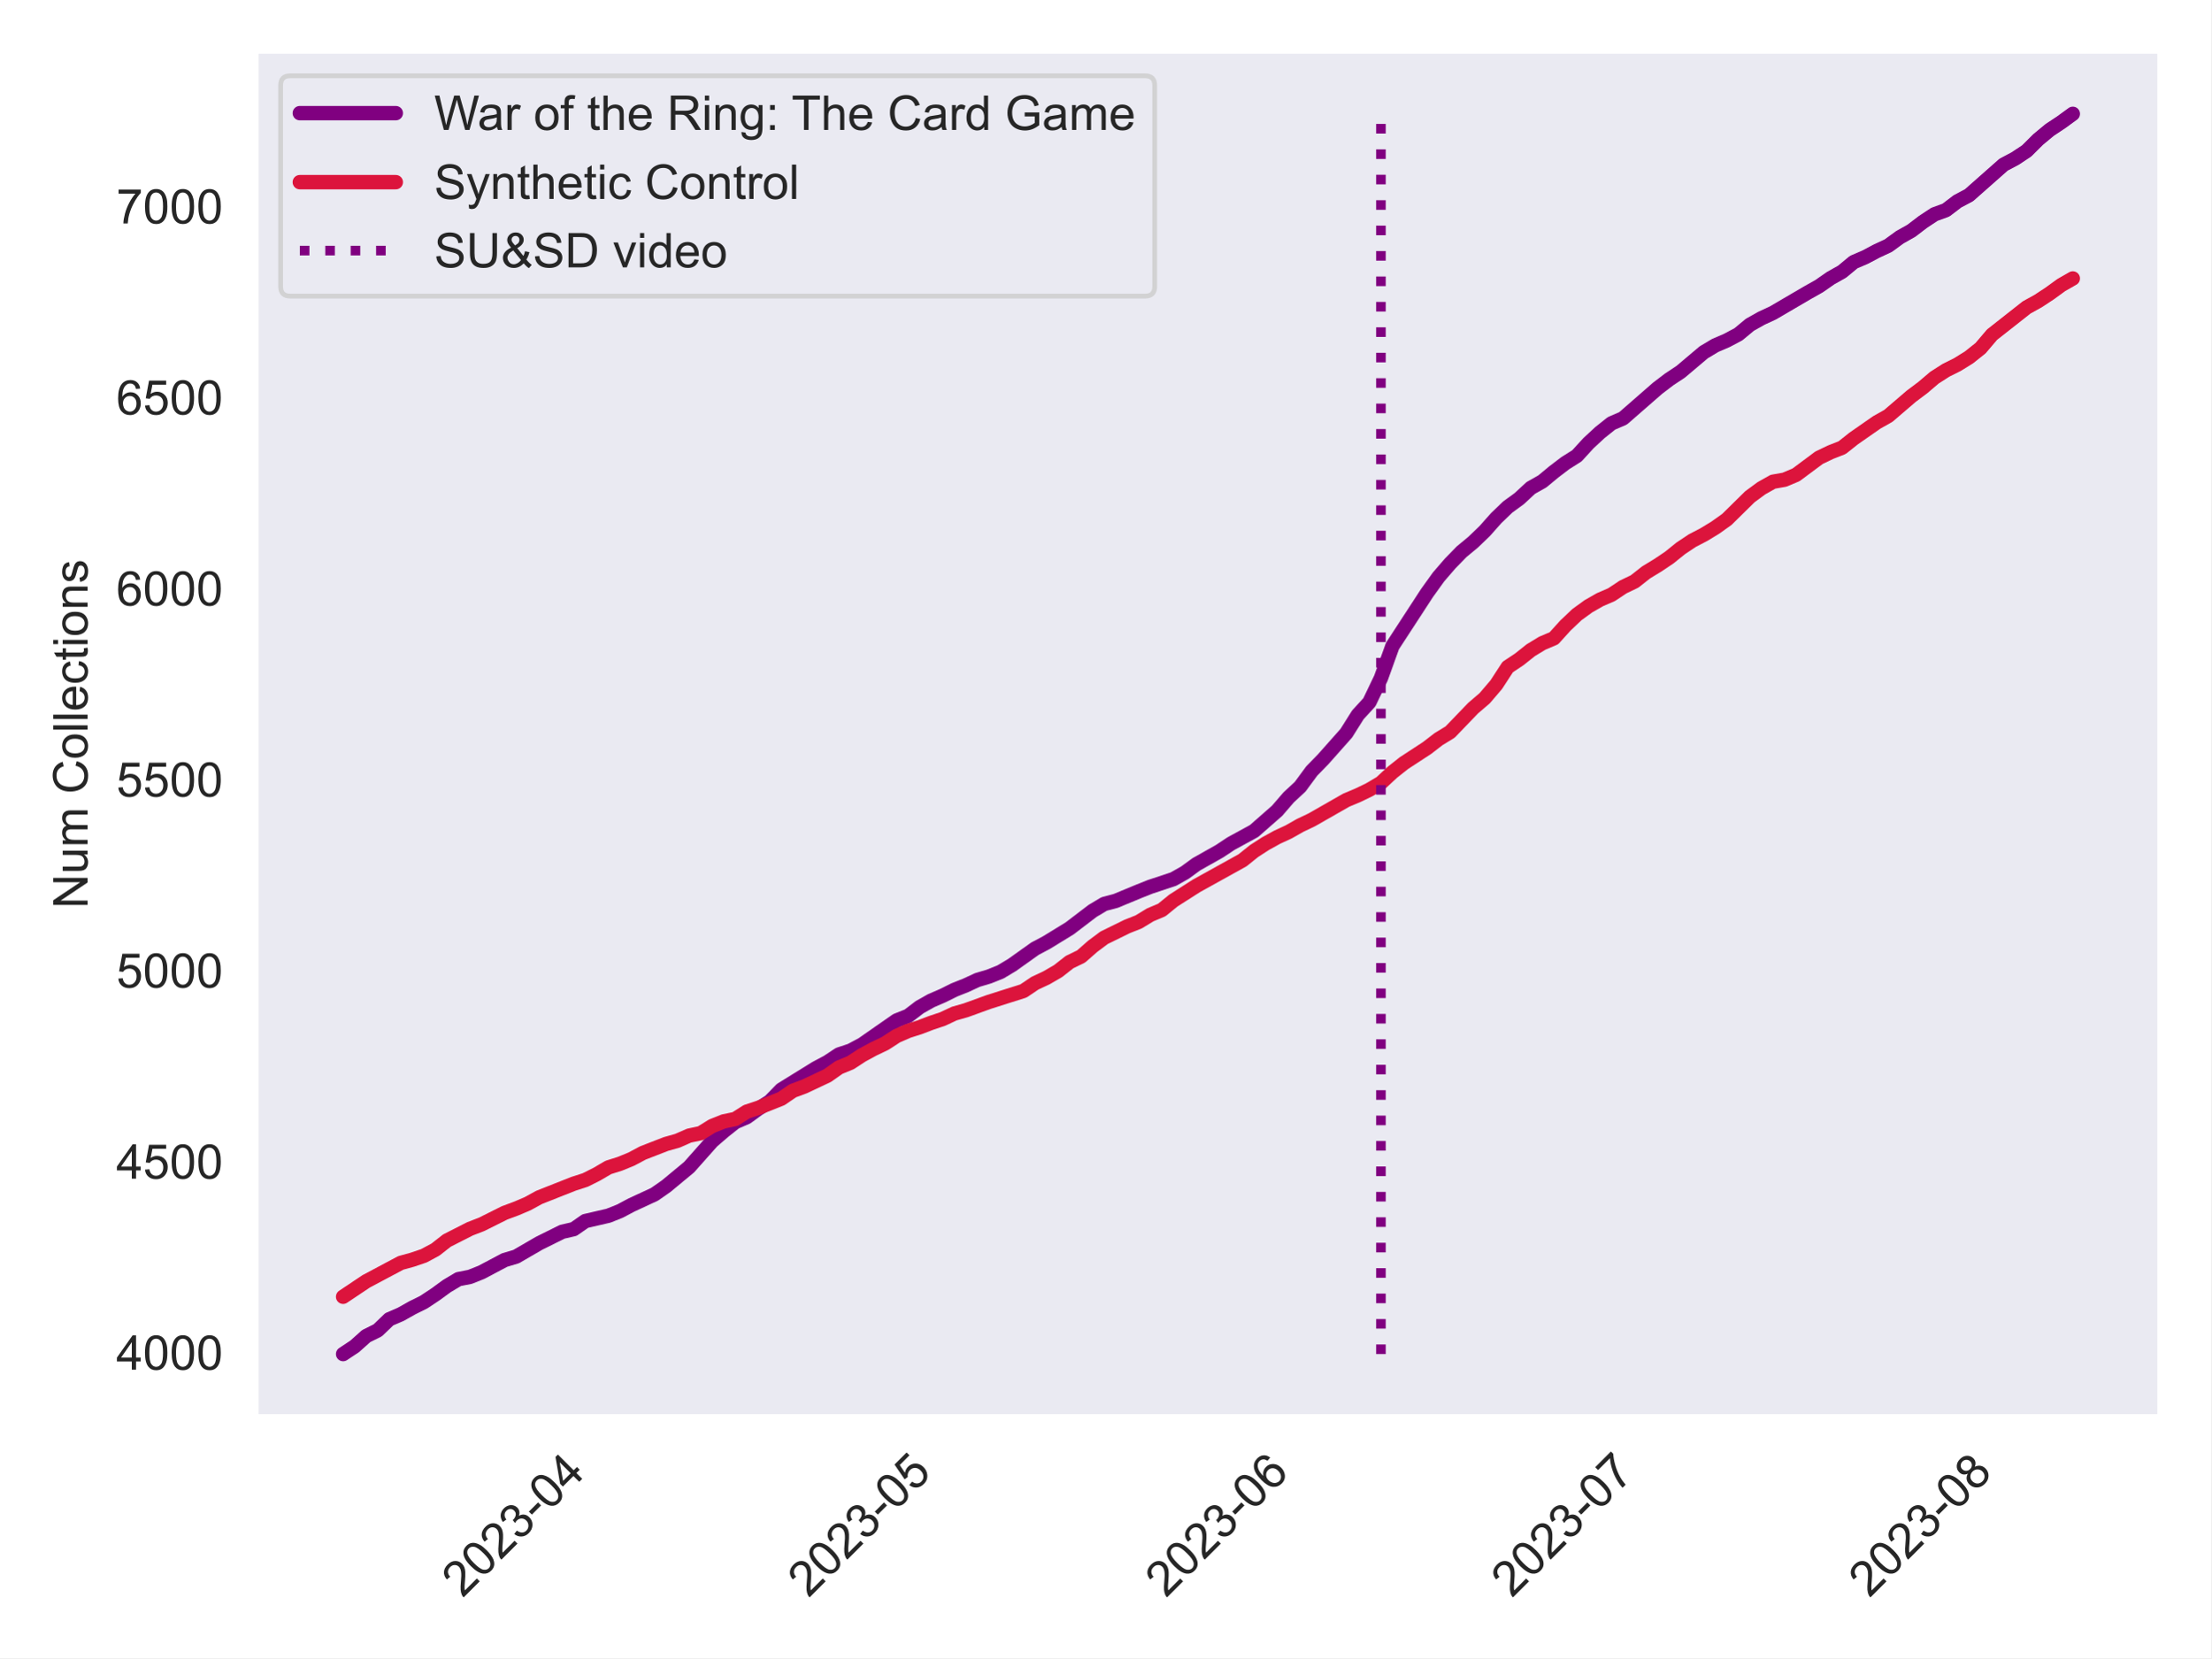
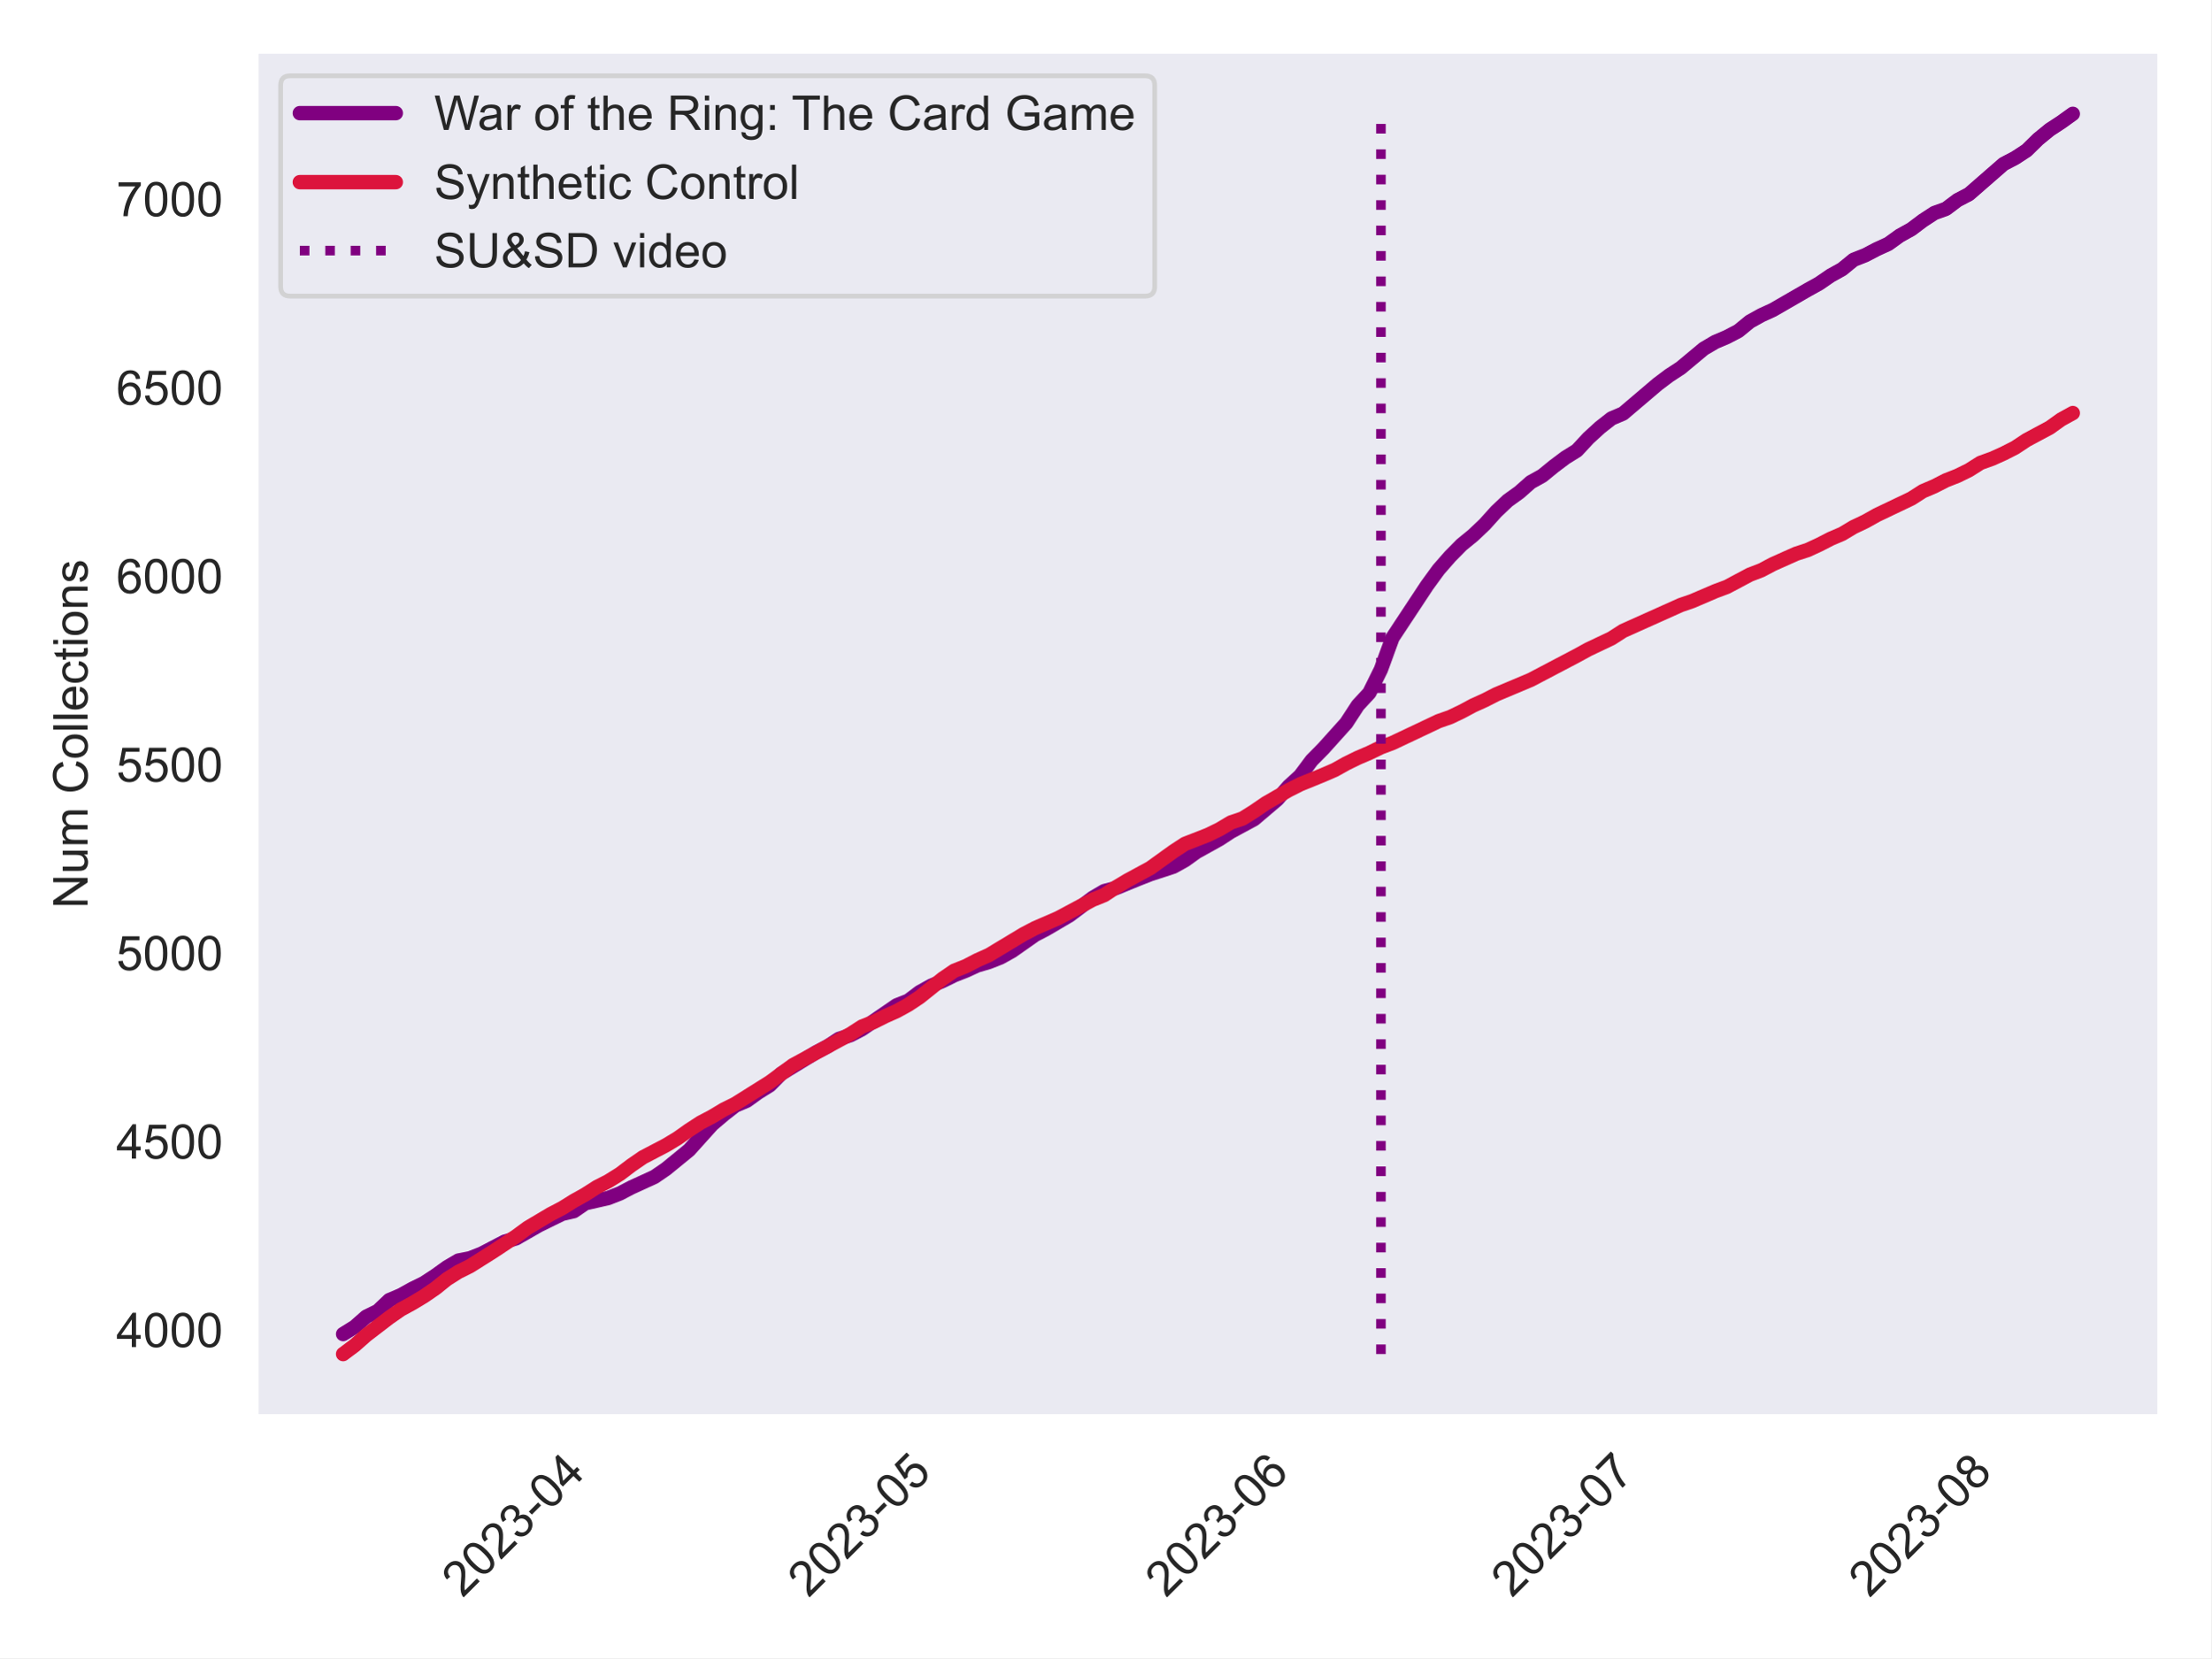
<svg xmlns="http://www.w3.org/2000/svg" xmlns:xlink="http://www.w3.org/1999/xlink" width="460.8pt" height="345.6pt" viewBox="0 0 460.8 345.6" version="1.1">
  <defs>
    <style type="text/css">*{stroke-linejoin: round; stroke-linecap: butt}</style>
  </defs>
  <g id="figure_1">
    <g id="patch_1">
      <path d="M 0 345.6  L 460.8 345.6  L 460.8 0  L 0 0  z " style="fill: #ffffff" />
    </g>
    <g id="axes_1">
      <g id="patch_2">
        <path d="M 53.48 295.153  L 450 295.153  L 450 10.8  L 53.48 10.8  z " style="fill: #eaeaf2" />
      </g>
      <g id="matplotlib.axis_1">
        <g id="xtick_1">
          <g id="text_1">
            <g style="fill: #262626" transform="translate(96.40514 333.1617) rotate(-45) scale(0.1 -0.1)">
              <defs>
                <path id="ArialMT-32" d="M 3222 541  L 3222 0  L 194 0  Q 188 203 259 391  Q 375 700 629 1000  Q 884 1300 1366 1694  Q 2113 2306 2375 2664  Q 2638 3022 2638 3341  Q 2638 3675 2398 3904  Q 2159 4134 1775 4134  Q 1369 4134 1125 3890  Q 881 3647 878 3216  L 300 3275  Q 359 3922 746 4261  Q 1134 4600 1788 4600  Q 2447 4600 2831 4234  Q 3216 3869 3216 3328  Q 3216 3053 3103 2787  Q 2991 2522 2730 2228  Q 2469 1934 1863 1422  Q 1356 997 1212 845  Q 1069 694 975 541  L 3222 541  z " transform="scale(0.015625)" />
                <path id="ArialMT-30" d="M 266 2259  Q 266 3072 433 3567  Q 600 4063 929 4331  Q 1259 4600 1759 4600  Q 2128 4600 2406 4451  Q 2684 4303 2865 4023  Q 3047 3744 3150 3342  Q 3253 2941 3253 2259  Q 3253 1453 3087 958  Q 2922 463 2592 192  Q 2263 -78 1759 -78  Q 1097 -78 719 397  Q 266 969 266 2259  z M 844 2259  Q 844 1131 1108 757  Q 1372 384 1759 384  Q 2147 384 2411 759  Q 2675 1134 2675 2259  Q 2675 3391 2411 3762  Q 2147 4134 1753 4134  Q 1366 4134 1134 3806  Q 844 3388 844 2259  z " transform="scale(0.015625)" />
                <path id="ArialMT-33" d="M 269 1209  L 831 1284  Q 928 806 1161 595  Q 1394 384 1728 384  Q 2125 384 2398 659  Q 2672 934 2672 1341  Q 2672 1728 2419 1979  Q 2166 2231 1775 2231  Q 1616 2231 1378 2169  L 1441 2663  Q 1497 2656 1531 2656  Q 1891 2656 2178 2843  Q 2466 3031 2466 3422  Q 2466 3731 2256 3934  Q 2047 4138 1716 4138  Q 1388 4138 1169 3931  Q 950 3725 888 3313  L 325 3413  Q 428 3978 793 4289  Q 1159 4600 1703 4600  Q 2078 4600 2393 4439  Q 2709 4278 2876 4000  Q 3044 3722 3044 3409  Q 3044 3113 2884 2869  Q 2725 2625 2413 2481  Q 2819 2388 3044 2092  Q 3269 1797 3269 1353  Q 3269 753 2831 336  Q 2394 -81 1725 -81  Q 1122 -81 723 278  Q 325 638 269 1209  z " transform="scale(0.015625)" />
                <path id="ArialMT-2d" d="M 203 1375  L 203 1941  L 1931 1941  L 1931 1375  L 203 1375  z " transform="scale(0.015625)" />
                <path id="ArialMT-34" d="M 2069 0  L 2069 1097  L 81 1097  L 81 1613  L 2172 4581  L 2631 4581  L 2631 1613  L 3250 1613  L 3250 1097  L 2631 1097  L 2631 0  L 2069 0  z M 2069 1613  L 2069 3678  L 634 1613  L 2069 1613  z " transform="scale(0.015625)" />
              </defs>
              <use xlink:href="#ArialMT-32" />
              <use xlink:href="#ArialMT-30" x="55.615" />
              <use xlink:href="#ArialMT-32" x="111.23" />
              <use xlink:href="#ArialMT-33" x="166.846" />
              <use xlink:href="#ArialMT-2d" x="222.461" />
              <use xlink:href="#ArialMT-30" x="255.762" />
              <use xlink:href="#ArialMT-34" x="311.377" />
            </g>
          </g>
        </g>
        <g id="xtick_2">
          <g id="text_2">
            <g style="fill: #262626" transform="translate(168.4997 333.1617) rotate(-45) scale(0.1 -0.1)">
              <defs>
                <path id="ArialMT-35" d="M 266 1200  L 856 1250  Q 922 819 1161 601  Q 1400 384 1738 384  Q 2144 384 2425 690  Q 2706 997 2706 1503  Q 2706 1984 2436 2262  Q 2166 2541 1728 2541  Q 1456 2541 1237 2417  Q 1019 2294 894 2097  L 366 2166  L 809 4519  L 3088 4519  L 3088 3981  L 1259 3981  L 1013 2750  Q 1425 3038 1878 3038  Q 2478 3038 2890 2622  Q 3303 2206 3303 1553  Q 3303 931 2941 478  Q 2500 -78 1738 -78  Q 1113 -78 717 272  Q 322 622 266 1200  z " transform="scale(0.015625)" />
              </defs>
              <use xlink:href="#ArialMT-32" />
              <use xlink:href="#ArialMT-30" x="55.615" />
              <use xlink:href="#ArialMT-32" x="111.23" />
              <use xlink:href="#ArialMT-33" x="166.846" />
              <use xlink:href="#ArialMT-2d" x="222.461" />
              <use xlink:href="#ArialMT-30" x="255.762" />
              <use xlink:href="#ArialMT-35" x="311.377" />
            </g>
          </g>
        </g>
        <g id="xtick_3">
          <g id="text_3">
            <g style="fill: #262626" transform="translate(242.9974 333.1617) rotate(-45) scale(0.1 -0.1)">
              <defs>
                <path id="ArialMT-36" d="M 3184 3459  L 2625 3416  Q 2550 3747 2413 3897  Q 2184 4138 1850 4138  Q 1581 4138 1378 3988  Q 1113 3794 959 3422  Q 806 3050 800 2363  Q 1003 2672 1297 2822  Q 1591 2972 1913 2972  Q 2475 2972 2870 2558  Q 3266 2144 3266 1488  Q 3266 1056 3080 686  Q 2894 316 2569 119  Q 2244 -78 1831 -78  Q 1128 -78 684 439  Q 241 956 241 2144  Q 241 3472 731 4075  Q 1159 4600 1884 4600  Q 2425 4600 2770 4297  Q 3116 3994 3184 3459  z M 888 1484  Q 888 1194 1011 928  Q 1134 663 1356 523  Q 1578 384 1822 384  Q 2178 384 2434 671  Q 2691 959 2691 1453  Q 2691 1928 2437 2201  Q 2184 2475 1800 2475  Q 1419 2475 1153 2201  Q 888 1928 888 1484  z " transform="scale(0.015625)" />
              </defs>
              <use xlink:href="#ArialMT-32" />
              <use xlink:href="#ArialMT-30" x="55.615" />
              <use xlink:href="#ArialMT-32" x="111.23" />
              <use xlink:href="#ArialMT-33" x="166.846" />
              <use xlink:href="#ArialMT-2d" x="222.461" />
              <use xlink:href="#ArialMT-30" x="255.762" />
              <use xlink:href="#ArialMT-36" x="311.377" />
            </g>
          </g>
        </g>
        <g id="xtick_4">
          <g id="text_4">
            <g style="fill: #262626" transform="translate(315.0919 333.1617) rotate(-45) scale(0.1 -0.1)">
              <defs>
                <path id="ArialMT-37" d="M 303 3981  L 303 4522  L 3269 4522  L 3269 4084  Q 2831 3619 2401 2847  Q 1972 2075 1738 1259  Q 1569 684 1522 0  L 944 0  Q 953 541 1156 1306  Q 1359 2072 1739 2783  Q 2119 3494 2547 3981  L 303 3981  z " transform="scale(0.015625)" />
              </defs>
              <use xlink:href="#ArialMT-32" />
              <use xlink:href="#ArialMT-30" x="55.615" />
              <use xlink:href="#ArialMT-32" x="111.23" />
              <use xlink:href="#ArialMT-33" x="166.846" />
              <use xlink:href="#ArialMT-2d" x="222.461" />
              <use xlink:href="#ArialMT-30" x="255.762" />
              <use xlink:href="#ArialMT-37" x="311.377" />
            </g>
          </g>
        </g>
        <g id="xtick_5">
          <g id="text_5">
            <g style="fill: #262626" transform="translate(389.5896 333.1617) rotate(-45) scale(0.1 -0.1)">
              <defs>
                <path id="ArialMT-38" d="M 1131 2484  Q 781 2613 612 2850  Q 444 3088 444 3419  Q 444 3919 803 4259  Q 1163 4600 1759 4600  Q 2359 4600 2725 4251  Q 3091 3903 3091 3403  Q 3091 3084 2923 2848  Q 2756 2613 2416 2484  Q 2838 2347 3058 2040  Q 3278 1734 3278 1309  Q 3278 722 2862 322  Q 2447 -78 1769 -78  Q 1091 -78 675 323  Q 259 725 259 1325  Q 259 1772 486 2073  Q 713 2375 1131 2484  z M 1019 3438  Q 1019 3113 1228 2906  Q 1438 2700 1772 2700  Q 2097 2700 2305 2904  Q 2513 3109 2513 3406  Q 2513 3716 2298 3927  Q 2084 4138 1766 4138  Q 1444 4138 1231 3931  Q 1019 3725 1019 3438  z M 838 1322  Q 838 1081 952 856  Q 1066 631 1291 507  Q 1516 384 1775 384  Q 2178 384 2440 643  Q 2703 903 2703 1303  Q 2703 1709 2433 1975  Q 2163 2241 1756 2241  Q 1359 2241 1098 1978  Q 838 1716 838 1322  z " transform="scale(0.015625)" />
              </defs>
              <use xlink:href="#ArialMT-32" />
              <use xlink:href="#ArialMT-30" x="55.615" />
              <use xlink:href="#ArialMT-32" x="111.23" />
              <use xlink:href="#ArialMT-33" x="166.846" />
              <use xlink:href="#ArialMT-2d" x="222.461" />
              <use xlink:href="#ArialMT-30" x="255.762" />
              <use xlink:href="#ArialMT-38" x="311.377" />
            </g>
          </g>
        </g>
      </g>
      <g id="matplotlib.axis_2">
        <g id="ytick_1">
          <g id="text_6">
-             <g style="fill: #262626" transform="translate(24.23625 285.4881) scale(0.1 -0.1)">
+             <g style="fill: #262626" transform="translate(24.23625 280.7778) scale(0.1 -0.1)">
              <use xlink:href="#ArialMT-34" />
              <use xlink:href="#ArialMT-30" x="55.615" />
              <use xlink:href="#ArialMT-30" x="111.23" />
              <use xlink:href="#ArialMT-30" x="166.846" />
            </g>
          </g>
        </g>
        <g id="ytick_2">
          <g id="text_7">
-             <g style="fill: #262626" transform="translate(24.23625 245.6695) scale(0.1 -0.1)">
+             <g style="fill: #262626" transform="translate(24.23625 241.4917) scale(0.1 -0.1)">
              <use xlink:href="#ArialMT-34" />
              <use xlink:href="#ArialMT-35" x="55.615" />
              <use xlink:href="#ArialMT-30" x="111.23" />
              <use xlink:href="#ArialMT-30" x="166.846" />
            </g>
          </g>
        </g>
        <g id="ytick_3">
          <g id="text_8">
-             <g style="fill: #262626" transform="translate(24.23625 205.8508) scale(0.1 -0.1)">
+             <g style="fill: #262626" transform="translate(24.23625 202.2056) scale(0.1 -0.1)">
              <use xlink:href="#ArialMT-35" />
              <use xlink:href="#ArialMT-30" x="55.615" />
              <use xlink:href="#ArialMT-30" x="111.23" />
              <use xlink:href="#ArialMT-30" x="166.846" />
            </g>
          </g>
        </g>
        <g id="ytick_4">
          <g id="text_9">
-             <g style="fill: #262626" transform="translate(24.23625 166.0322) scale(0.1 -0.1)">
+             <g style="fill: #262626" transform="translate(24.23625 162.9196) scale(0.1 -0.1)">
              <use xlink:href="#ArialMT-35" />
              <use xlink:href="#ArialMT-35" x="55.615" />
              <use xlink:href="#ArialMT-30" x="111.23" />
              <use xlink:href="#ArialMT-30" x="166.846" />
            </g>
          </g>
        </g>
        <g id="ytick_5">
          <g id="text_10">
-             <g style="fill: #262626" transform="translate(24.23625 126.2135) scale(0.1 -0.1)">
+             <g style="fill: #262626" transform="translate(24.23625 123.6335) scale(0.1 -0.1)">
              <use xlink:href="#ArialMT-36" />
              <use xlink:href="#ArialMT-30" x="55.615" />
              <use xlink:href="#ArialMT-30" x="111.23" />
              <use xlink:href="#ArialMT-30" x="166.846" />
            </g>
          </g>
        </g>
        <g id="ytick_6">
          <g id="text_11">
-             <g style="fill: #262626" transform="translate(24.23625 86.3949) scale(0.1 -0.1)">
+             <g style="fill: #262626" transform="translate(24.23625 84.34741) scale(0.1 -0.1)">
              <use xlink:href="#ArialMT-36" />
              <use xlink:href="#ArialMT-35" x="55.615" />
              <use xlink:href="#ArialMT-30" x="111.23" />
              <use xlink:href="#ArialMT-30" x="166.846" />
            </g>
          </g>
        </g>
        <g id="ytick_7">
          <g id="text_12">
-             <g style="fill: #262626" transform="translate(24.23625 46.57626) scale(0.1 -0.1)">
+             <g style="fill: #262626" transform="translate(24.23625 45.06134) scale(0.1 -0.1)">
              <use xlink:href="#ArialMT-37" />
              <use xlink:href="#ArialMT-30" x="55.615" />
              <use xlink:href="#ArialMT-30" x="111.23" />
              <use xlink:href="#ArialMT-30" x="166.846" />
            </g>
          </g>
        </g>
        <g id="text_13">
          <g style="fill: #262626" transform="translate(18.24875 189.3764) rotate(-90) scale(0.1 -0.1)">
            <defs>
              <path id="ArialMT-4e" d="M 488 0  L 488 4581  L 1109 4581  L 3516 984  L 3516 4581  L 4097 4581  L 4097 0  L 3475 0  L 1069 3600  L 1069 0  L 488 0  z " transform="scale(0.015625)" />
              <path id="ArialMT-75" d="M 2597 0  L 2597 488  Q 2209 -75 1544 -75  Q 1250 -75 995 37  Q 741 150 617 320  Q 494 491 444 738  Q 409 903 409 1263  L 409 3319  L 972 3319  L 972 1478  Q 972 1038 1006 884  Q 1059 663 1231 536  Q 1403 409 1656 409  Q 1909 409 2131 539  Q 2353 669 2445 892  Q 2538 1116 2538 1541  L 2538 3319  L 3100 3319  L 3100 0  L 2597 0  z " transform="scale(0.015625)" />
              <path id="ArialMT-6d" d="M 422 0  L 422 3319  L 925 3319  L 925 2853  Q 1081 3097 1340 3245  Q 1600 3394 1931 3394  Q 2300 3394 2536 3241  Q 2772 3088 2869 2813  Q 3263 3394 3894 3394  Q 4388 3394 4653 3120  Q 4919 2847 4919 2278  L 4919 0  L 4359 0  L 4359 2091  Q 4359 2428 4304 2576  Q 4250 2725 4106 2815  Q 3963 2906 3769 2906  Q 3419 2906 3187 2673  Q 2956 2441 2956 1928  L 2956 0  L 2394 0  L 2394 2156  Q 2394 2531 2256 2718  Q 2119 2906 1806 2906  Q 1569 2906 1367 2781  Q 1166 2656 1075 2415  Q 984 2175 984 1722  L 984 0  L 422 0  z " transform="scale(0.015625)" />
              <path id="ArialMT-20" transform="scale(0.015625)" />
              <path id="ArialMT-43" d="M 3763 1606  L 4369 1453  Q 4178 706 3683 314  Q 3188 -78 2472 -78  Q 1731 -78 1267 223  Q 803 525 561 1097  Q 319 1669 319 2325  Q 319 3041 592 3573  Q 866 4106 1370 4382  Q 1875 4659 2481 4659  Q 3169 4659 3637 4309  Q 4106 3959 4291 3325  L 3694 3184  Q 3534 3684 3231 3912  Q 2928 4141 2469 4141  Q 1941 4141 1586 3887  Q 1231 3634 1087 3207  Q 944 2781 944 2328  Q 944 1744 1114 1308  Q 1284 872 1643 656  Q 2003 441 2422 441  Q 2931 441 3284 734  Q 3638 1028 3763 1606  z " transform="scale(0.015625)" />
              <path id="ArialMT-6f" d="M 213 1659  Q 213 2581 725 3025  Q 1153 3394 1769 3394  Q 2453 3394 2887 2945  Q 3322 2497 3322 1706  Q 3322 1066 3130 698  Q 2938 331 2570 128  Q 2203 -75 1769 -75  Q 1072 -75 642 372  Q 213 819 213 1659  z M 791 1659  Q 791 1022 1069 705  Q 1347 388 1769 388  Q 2188 388 2466 706  Q 2744 1025 2744 1678  Q 2744 2294 2464 2611  Q 2184 2928 1769 2928  Q 1347 2928 1069 2612  Q 791 2297 791 1659  z " transform="scale(0.015625)" />
              <path id="ArialMT-6c" d="M 409 0  L 409 4581  L 972 4581  L 972 0  L 409 0  z " transform="scale(0.015625)" />
              <path id="ArialMT-65" d="M 2694 1069  L 3275 997  Q 3138 488 2766 206  Q 2394 -75 1816 -75  Q 1088 -75 661 373  Q 234 822 234 1631  Q 234 2469 665 2931  Q 1097 3394 1784 3394  Q 2450 3394 2872 2941  Q 3294 2488 3294 1666  Q 3294 1616 3291 1516  L 816 1516  Q 847 969 1125 678  Q 1403 388 1819 388  Q 2128 388 2347 550  Q 2566 713 2694 1069  z M 847 1978  L 2700 1978  Q 2663 2397 2488 2606  Q 2219 2931 1791 2931  Q 1403 2931 1139 2672  Q 875 2413 847 1978  z " transform="scale(0.015625)" />
              <path id="ArialMT-63" d="M 2588 1216  L 3141 1144  Q 3050 572 2676 248  Q 2303 -75 1759 -75  Q 1078 -75 664 370  Q 250 816 250 1647  Q 250 2184 428 2587  Q 606 2991 970 3192  Q 1334 3394 1763 3394  Q 2303 3394 2647 3120  Q 2991 2847 3088 2344  L 2541 2259  Q 2463 2594 2264 2762  Q 2066 2931 1784 2931  Q 1359 2931 1093 2626  Q 828 2322 828 1663  Q 828 994 1084 691  Q 1341 388 1753 388  Q 2084 388 2306 591  Q 2528 794 2588 1216  z " transform="scale(0.015625)" />
              <path id="ArialMT-74" d="M 1650 503  L 1731 6  Q 1494 -44 1306 -44  Q 1000 -44 831 53  Q 663 150 594 308  Q 525 466 525 972  L 525 2881  L 113 2881  L 113 3319  L 525 3319  L 525 4141  L 1084 4478  L 1084 3319  L 1650 3319  L 1650 2881  L 1084 2881  L 1084 941  Q 1084 700 1114 631  Q 1144 563 1211 522  Q 1278 481 1403 481  Q 1497 481 1650 503  z " transform="scale(0.015625)" />
              <path id="ArialMT-69" d="M 425 3934  L 425 4581  L 988 4581  L 988 3934  L 425 3934  z M 425 0  L 425 3319  L 988 3319  L 988 0  L 425 0  z " transform="scale(0.015625)" />
              <path id="ArialMT-6e" d="M 422 0  L 422 3319  L 928 3319  L 928 2847  Q 1294 3394 1984 3394  Q 2284 3394 2536 3286  Q 2788 3178 2913 3003  Q 3038 2828 3088 2588  Q 3119 2431 3119 2041  L 3119 0  L 2556 0  L 2556 2019  Q 2556 2363 2490 2533  Q 2425 2703 2258 2804  Q 2091 2906 1866 2906  Q 1506 2906 1245 2678  Q 984 2450 984 1813  L 984 0  L 422 0  z " transform="scale(0.015625)" />
              <path id="ArialMT-73" d="M 197 991  L 753 1078  Q 800 744 1014 566  Q 1228 388 1613 388  Q 2000 388 2187 545  Q 2375 703 2375 916  Q 2375 1106 2209 1216  Q 2094 1291 1634 1406  Q 1016 1563 777 1677  Q 538 1791 414 1992  Q 291 2194 291 2438  Q 291 2659 392 2848  Q 494 3038 669 3163  Q 800 3259 1026 3326  Q 1253 3394 1513 3394  Q 1903 3394 2198 3281  Q 2494 3169 2634 2976  Q 2775 2784 2828 2463  L 2278 2388  Q 2241 2644 2061 2787  Q 1881 2931 1553 2931  Q 1166 2931 1000 2803  Q 834 2675 834 2503  Q 834 2394 903 2306  Q 972 2216 1119 2156  Q 1203 2125 1616 2013  Q 2213 1853 2448 1751  Q 2684 1650 2818 1456  Q 2953 1263 2953 975  Q 2953 694 2789 445  Q 2625 197 2315 61  Q 2006 -75 1616 -75  Q 969 -75 630 194  Q 291 463 197 991  z " transform="scale(0.015625)" />
            </defs>
            <use xlink:href="#ArialMT-4e" />
            <use xlink:href="#ArialMT-75" x="72.217" />
            <use xlink:href="#ArialMT-6d" x="127.832" />
            <use xlink:href="#ArialMT-20" x="211.133" />
            <use xlink:href="#ArialMT-43" x="238.916" />
            <use xlink:href="#ArialMT-6f" x="311.133" />
            <use xlink:href="#ArialMT-6c" x="366.748" />
            <use xlink:href="#ArialMT-6c" x="388.965" />
            <use xlink:href="#ArialMT-65" x="411.182" />
            <use xlink:href="#ArialMT-63" x="466.797" />
            <use xlink:href="#ArialMT-74" x="516.797" />
            <use xlink:href="#ArialMT-69" x="544.58" />
            <use xlink:href="#ArialMT-6f" x="566.797" />
            <use xlink:href="#ArialMT-6e" x="622.412" />
            <use xlink:href="#ArialMT-73" x="678.027" />
          </g>
        </g>
      </g>
      <g id="PolyCollection_1" />
      <g id="PolyCollection_2" />
      <g id="line2d_1">
-         <path d="M 71.504 282.228  L 73.907 280.635  L 76.31 278.485  L 78.713 277.29  L 81.116 274.981  L 83.519 273.945  L 85.923 272.592  L 88.326 271.397  L 90.729 269.804  L 93.132 268.052  L 95.535 266.619  L 97.938 266.141  L 100.341 265.185  L 105.148 262.637  L 107.551 261.92  L 112.357 259.133  L 117.164 256.744  L 119.567 256.186  L 121.97 254.514  L 126.776 253.399  L 129.179 252.443  L 131.582 251.169  L 136.389 248.939  L 138.792 247.267  L 143.598 243.285  L 148.404 237.87  L 150.808 235.799  L 153.211 233.888  L 155.614 232.853  L 158.017 231.101  L 160.42 229.588  L 162.823 227.119  L 170.033 222.659  L 172.436 221.385  L 174.839 219.792  L 177.242 218.996  L 179.645 217.722  L 186.855 212.704  L 189.258 211.749  L 191.661 209.917  L 194.064 208.563  L 196.468 207.528  L 198.871 206.333  L 201.274 205.378  L 203.677 204.263  L 206.08 203.546  L 208.483 202.59  L 210.886 201.157  L 215.693 197.733  L 218.096 196.458  L 222.902 193.512  L 227.708 189.849  L 230.112 188.415  L 232.515 187.778  L 237.321 185.787  L 239.724 184.831  L 244.531 183.239  L 246.934 181.885  L 249.337 180.133  L 254.143 177.425  L 256.546 175.832  L 261.353 173.204  L 266.159 168.984  L 268.562 166.196  L 270.965 163.966  L 273.368 160.701  L 275.772 158.233  L 280.578 152.817  L 282.981 148.995  L 285.384 146.367  L 287.787 141.349  L 290.19 134.66  L 297.4 123.59  L 299.803 120.246  L 302.206 117.458  L 304.609 114.989  L 307.012 112.999  L 309.416 110.689  L 311.819 107.981  L 314.222 105.672  L 316.625 103.92  L 319.028 101.69  L 321.431 100.336  L 323.835 98.345  L 326.238 96.514  L 328.641 95  L 331.044 92.372  L 333.447 90.143  L 335.85 88.231  L 338.253 87.196  L 345.463 80.905  L 347.866 79.073  L 350.269 77.48  L 355.076 73.419  L 357.479 71.985  L 359.882 70.95  L 362.285 69.676  L 364.688 67.685  L 367.091 66.331  L 369.494 65.216  L 376.704 60.995  L 379.107 59.642  L 381.51 57.969  L 383.913 56.615  L 386.316 54.624  L 388.72 53.589  L 391.123 52.315  L 393.526 51.2  L 395.929 49.448  L 398.332 48.094  L 400.735 46.262  L 403.139 44.67  L 405.542 43.794  L 407.945 41.962  L 410.348 40.688  L 417.557 34.317  L 419.961 33.043  L 422.364 31.45  L 424.767 29.061  L 427.17 27.07  L 429.573 25.477  L 431.976 23.725  L 431.976 23.725  " clip-path="url(#p96c551322c)" style="fill: none; stroke: #800080; stroke-width: 3; stroke-linecap: round" />
+         <path d="M 71.504 278.063  L 73.907 276.57  L 76.31 274.449  L 78.713 273.27  L 81.116 270.992  L 83.519 269.97  L 85.923 268.634  L 88.326 267.456  L 90.729 265.884  L 93.132 264.156  L 95.535 262.742  L 97.938 262.27  L 100.341 261.327  L 105.148 258.813  L 107.551 258.106  L 112.357 255.356  L 117.164 252.999  L 119.567 252.449  L 121.97 250.799  L 126.776 249.699  L 129.179 248.756  L 131.582 247.499  L 136.389 245.299  L 138.792 243.649  L 143.598 239.72  L 148.404 234.377  L 150.808 232.334  L 153.211 230.448  L 155.614 229.427  L 158.017 227.698  L 160.42 226.206  L 162.823 223.77  L 170.033 219.37  L 172.436 218.113  L 174.839 216.541  L 177.242 215.755  L 179.645 214.498  L 186.855 209.548  L 189.258 208.605  L 191.661 206.798  L 194.064 205.462  L 196.468 204.441  L 198.871 203.262  L 201.274 202.32  L 203.677 201.22  L 206.08 200.512  L 208.483 199.57  L 210.886 198.234  L 215.693 194.855  L 218.096 193.598  L 222.902 190.77  L 227.708 187.155  L 230.112 185.741  L 232.515 185.112  L 237.321 183.148  L 239.724 182.205  L 244.531 180.634  L 246.934 179.298  L 249.337 177.569  L 254.143 174.898  L 256.546 173.326  L 261.353 170.734  L 266.159 166.648  L 268.562 163.898  L 270.965 161.698  L 273.368 158.476  L 275.772 156.041  L 280.578 150.698  L 282.981 147.005  L 285.384 144.412  L 287.787 139.54  L 290.19 132.94  L 297.4 122.019  L 299.803 118.719  L 302.206 115.969  L 304.609 113.533  L 307.012 111.569  L 309.416 109.29  L 311.819 106.619  L 314.222 104.34  L 316.625 102.612  L 319.028 100.49  L 321.431 99.154  L 323.835 97.19  L 326.238 95.383  L 328.641 93.89  L 331.044 91.297  L 333.447 89.097  L 335.85 87.211  L 338.253 86.19  L 345.463 80.061  L 347.866 78.254  L 350.269 76.683  L 355.076 72.676  L 357.479 71.261  L 359.882 70.24  L 362.285 68.983  L 364.688 67.018  L 367.091 65.683  L 369.494 64.583  L 376.704 60.418  L 379.107 59.083  L 381.51 57.433  L 383.913 56.097  L 386.316 54.133  L 388.72 53.19  L 391.123 51.933  L 393.526 50.833  L 395.929 49.104  L 398.332 47.768  L 400.735 45.961  L 403.139 44.39  L 405.542 43.525  L 407.945 41.718  L 410.348 40.461  L 417.557 34.175  L 419.961 32.918  L 422.364 31.347  L 424.767 28.989  L 427.17 27.025  L 429.573 25.454  L 431.976 23.725  L 431.976 23.725  " clip-path="url(#pa95f268c47)" style="fill: none; stroke: #800080; stroke-width: 3; stroke-linecap: round" />
      </g>
      <g id="line2d_2">
-         <path d="M 71.504 270.285  L 76.31 267.071  L 83.519 263.232  L 85.923 262.567  L 88.326 261.753  L 90.729 260.462  L 93.132 258.579  L 97.938 256.132  L 100.341 255.205  L 105.148 252.804  L 107.551 251.911  L 109.954 250.892  L 112.357 249.573  L 119.567 246.722  L 121.97 245.948  L 124.373 244.742  L 126.776 243.332  L 129.179 242.575  L 131.582 241.59  L 133.986 240.31  L 138.792 238.444  L 141.195 237.767  L 143.598 236.703  L 146.001 236.197  L 148.404 234.706  L 150.808 233.739  L 153.211 233.238  L 155.614 231.709  L 158.017 230.918  L 162.823 229  L 165.227 227.356  L 167.63 226.463  L 172.436 224.194  L 174.839 222.499  L 177.242 221.509  L 179.645 219.939  L 182.049 218.637  L 184.452 217.488  L 186.855 215.929  L 189.258 214.877  L 191.661 214.114  L 194.064 213.192  L 196.468 212.39  L 198.871 211.258  L 201.274 210.575  L 206.08 208.834  L 213.29 206.547  L 215.693 204.926  L 218.096 203.8  L 220.499 202.407  L 222.902 200.524  L 225.305 199.358  L 227.708 197.248  L 230.112 195.451  L 234.918 193.096  L 237.321 192.141  L 239.724 190.679  L 242.127 189.667  L 244.531 187.71  L 249.337 184.639  L 258.949 179.309  L 261.353 177.38  L 263.756 175.828  L 266.159 174.503  L 268.562 173.388  L 270.965 172.028  L 273.368 170.885  L 280.578 166.767  L 282.981 165.761  L 285.384 164.6  L 287.787 163.179  L 290.19 160.949  L 292.594 159.045  L 297.4 155.905  L 299.803 154.051  L 302.206 152.584  L 307.012 147.586  L 309.416 145.528  L 311.819 142.713  L 314.222 139.023  L 316.625 137.426  L 319.028 135.515  L 321.431 134.054  L 323.835 133.036  L 326.238 130.38  L 328.641 128.1  L 331.044 126.355  L 333.447 124.984  L 335.85 123.943  L 338.253 122.346  L 340.657 121.191  L 343.06 119.298  L 345.463 117.836  L 347.866 116.227  L 350.269 114.289  L 352.672 112.685  L 355.076 111.434  L 357.479 109.972  L 359.882 108.261  L 364.688 103.53  L 367.091 101.761  L 369.494 100.407  L 371.898 99.98  L 374.301 98.968  L 379.107 95.392  L 381.51 94.243  L 383.913 93.299  L 386.316 91.388  L 391.123 88.039  L 393.526 86.685  L 398.332 82.569  L 400.735 80.766  L 403.139 78.719  L 405.542 77.178  L 407.945 75.977  L 410.348 74.482  L 412.751 72.571  L 415.154 69.745  L 422.364 64.07  L 424.767 62.739  L 427.17 61.159  L 429.573 59.413  L 431.976 58.037  L 431.976 58.037  " clip-path="url(#p96c551322c)" style="fill: none; stroke: #dc143c; stroke-width: 3; stroke-linecap: round" />
+         <path d="M 71.504 282.228  L 73.907 280.43  L 76.31 278.311  L 81.116 274.627  L 83.519 272.953  L 85.923 271.639  L 88.326 270.19  L 90.729 268.541  L 93.132 266.617  L 95.535 265.095  L 97.938 263.902  L 102.745 260.872  L 107.551 257.688  L 109.954 255.919  L 114.76 253.063  L 117.164 251.812  L 119.567 250.314  L 121.97 248.967  L 124.373 247.432  L 126.776 246.2  L 129.179 244.701  L 131.582 242.88  L 133.986 241.222  L 138.792 238.707  L 141.195 237.259  L 143.598 235.558  L 146.001 233.995  L 148.404 232.731  L 150.808 231.289  L 153.211 230.092  L 160.42 225.571  L 165.227 222.032  L 177.242 215.518  L 179.645 213.967  L 182.049 213.03  L 184.452 211.822  L 186.855 210.752  L 189.258 209.429  L 191.661 207.834  L 196.468 203.972  L 198.871 202.331  L 201.274 201.384  L 203.677 200.136  L 206.08 199.067  L 213.29 194.724  L 215.693 193.462  L 220.499 191.381  L 227.708 187.532  L 230.112 186.567  L 232.515 184.982  L 234.918 183.539  L 239.724 180.934  L 244.531 177.472  L 246.934 175.897  L 251.74 174.022  L 254.143 172.85  L 256.546 171.419  L 258.949 170.609  L 261.353 169.101  L 263.756 167.451  L 268.562 164.685  L 270.965 163.474  L 275.772 161.512  L 278.175 160.469  L 280.578 159.125  L 282.981 157.951  L 285.384 156.92  L 287.787 155.76  L 290.19 154.858  L 294.997 152.587  L 299.803 150.311  L 302.206 149.471  L 304.609 148.326  L 307.012 147.041  L 309.416 145.953  L 311.819 144.725  L 319.028 141.689  L 328.641 136.639  L 331.044 135.325  L 335.85 133.042  L 338.253 131.496  L 350.269 126.108  L 352.672 125.281  L 357.479 123.221  L 359.882 122.322  L 364.688 119.77  L 367.091 118.844  L 369.494 117.574  L 374.301 115.424  L 376.704 114.643  L 379.107 113.535  L 381.51 112.3  L 383.913 111.272  L 386.316 109.834  L 388.72 108.696  L 391.123 107.349  L 398.332 103.909  L 400.735 102.373  L 403.139 101.346  L 405.542 100.114  L 407.945 99.17  L 410.348 97.988  L 412.751 96.468  L 415.154 95.602  L 417.557 94.522  L 419.961 93.296  L 422.364 91.705  L 427.17 89.131  L 429.573 87.415  L 431.976 86.092  L 431.976 86.092  " clip-path="url(#pa95f268c47)" style="fill: none; stroke: #dc143c; stroke-width: 3; stroke-linecap: round" />
      </g>
      <g id="LineCollection_1">
-         <path d="M 287.787 282.228  L 287.787 23.725  " clip-path="url(#p96c551322c)" style="fill: none; stroke-dasharray: 2,3.3; stroke-dashoffset: 0; stroke: #800080; stroke-width: 2" />
+         <path d="M 287.787 282.228  L 287.787 23.725  " clip-path="url(#pa95f268c47)" style="fill: none; stroke-dasharray: 2,3.3; stroke-dashoffset: 0; stroke: #800080; stroke-width: 2" />
      </g>
      <g id="patch_3">
        <path d="M 53.48 295.153  L 53.48 10.8  " style="fill: none; stroke: #ffffff; stroke-width: 0.8; stroke-linejoin: miter; stroke-linecap: square" />
      </g>
      <g id="patch_4">
        <path d="M 450 295.153  L 450 10.8  " style="fill: none; stroke: #ffffff; stroke-width: 0.8; stroke-linejoin: miter; stroke-linecap: square" />
      </g>
      <g id="patch_5">
        <path d="M 53.48 295.153  L 450 295.153  " style="fill: none; stroke: #ffffff; stroke-width: 0.8; stroke-linejoin: miter; stroke-linecap: square" />
      </g>
      <g id="patch_6">
        <path d="M 53.48 10.8  L 450 10.8  " style="fill: none; stroke: #ffffff; stroke-width: 0.8; stroke-linejoin: miter; stroke-linecap: square" />
      </g>
      <g id="legend_1">
        <g id="patch_7">
          <path d="M 60.48 61.714  L 238.644 61.714  Q 240.644 61.714 240.644 59.714  L 240.644 17.8  Q 240.644 15.8 238.644 15.8  L 60.48 15.8  Q 58.48 15.8 58.48 17.8  L 58.48 59.714  Q 58.48 61.714 60.48 61.714  z " style="fill: #eaeaf2; opacity: 0.8; stroke: #cccccc; stroke-linejoin: miter" />
        </g>
        <g id="line2d_3">
          <path d="M 62.48 23.58  L 72.48 23.58  L 82.48 23.58  " style="fill: none; stroke: #800080; stroke-width: 3; stroke-linecap: round" />
        </g>
        <g id="text_14">
          <g style="fill: #262626" transform="translate(90.48 27.07969) scale(0.1 -0.1)">
            <defs>
              <path id="ArialMT-57" d="M 1294 0  L 78 4581  L 700 4581  L 1397 1578  Q 1509 1106 1591 641  Q 1766 1375 1797 1488  L 2669 4581  L 3400 4581  L 4056 2263  Q 4303 1400 4413 641  Q 4500 1075 4641 1638  L 5359 4581  L 5969 4581  L 4713 0  L 4128 0  L 3163 3491  Q 3041 3928 3019 4028  Q 2947 3713 2884 3491  L 1913 0  L 1294 0  z " transform="scale(0.015625)" />
              <path id="ArialMT-61" d="M 2588 409  Q 2275 144 1986 34  Q 1697 -75 1366 -75  Q 819 -75 525 192  Q 231 459 231 875  Q 231 1119 342 1320  Q 453 1522 633 1644  Q 813 1766 1038 1828  Q 1203 1872 1538 1913  Q 2219 1994 2541 2106  Q 2544 2222 2544 2253  Q 2544 2597 2384 2738  Q 2169 2928 1744 2928  Q 1347 2928 1158 2789  Q 969 2650 878 2297  L 328 2372  Q 403 2725 575 2942  Q 747 3159 1072 3276  Q 1397 3394 1825 3394  Q 2250 3394 2515 3294  Q 2781 3194 2906 3042  Q 3031 2891 3081 2659  Q 3109 2516 3109 2141  L 3109 1391  Q 3109 606 3145 398  Q 3181 191 3288 0  L 2700 0  Q 2613 175 2588 409  z M 2541 1666  Q 2234 1541 1622 1453  Q 1275 1403 1131 1340  Q 988 1278 909 1158  Q 831 1038 831 891  Q 831 666 1001 516  Q 1172 366 1500 366  Q 1825 366 2078 508  Q 2331 650 2450 897  Q 2541 1088 2541 1459  L 2541 1666  z " transform="scale(0.015625)" />
              <path id="ArialMT-72" d="M 416 0  L 416 3319  L 922 3319  L 922 2816  Q 1116 3169 1280 3281  Q 1444 3394 1641 3394  Q 1925 3394 2219 3213  L 2025 2691  Q 1819 2813 1613 2813  Q 1428 2813 1281 2702  Q 1134 2591 1072 2394  Q 978 2094 978 1738  L 978 0  L 416 0  z " transform="scale(0.015625)" />
              <path id="ArialMT-66" d="M 556 0  L 556 2881  L 59 2881  L 59 3319  L 556 3319  L 556 3672  Q 556 4006 616 4169  Q 697 4388 901 4523  Q 1106 4659 1475 4659  Q 1713 4659 2000 4603  L 1916 4113  Q 1741 4144 1584 4144  Q 1328 4144 1222 4034  Q 1116 3925 1116 3625  L 1116 3319  L 1763 3319  L 1763 2881  L 1116 2881  L 1116 0  L 556 0  z " transform="scale(0.015625)" />
              <path id="ArialMT-68" d="M 422 0  L 422 4581  L 984 4581  L 984 2938  Q 1378 3394 1978 3394  Q 2347 3394 2619 3248  Q 2891 3103 3008 2847  Q 3125 2591 3125 2103  L 3125 0  L 2563 0  L 2563 2103  Q 2563 2525 2380 2717  Q 2197 2909 1863 2909  Q 1613 2909 1392 2779  Q 1172 2650 1078 2428  Q 984 2206 984 1816  L 984 0  L 422 0  z " transform="scale(0.015625)" />
              <path id="ArialMT-52" d="M 503 0  L 503 4581  L 2534 4581  Q 3147 4581 3465 4457  Q 3784 4334 3975 4021  Q 4166 3709 4166 3331  Q 4166 2844 3850 2509  Q 3534 2175 2875 2084  Q 3116 1969 3241 1856  Q 3506 1613 3744 1247  L 4541 0  L 3778 0  L 3172 953  Q 2906 1366 2734 1584  Q 2563 1803 2427 1890  Q 2291 1978 2150 2013  Q 2047 2034 1813 2034  L 1109 2034  L 1109 0  L 503 0  z M 1109 2559  L 2413 2559  Q 2828 2559 3062 2645  Q 3297 2731 3419 2920  Q 3541 3109 3541 3331  Q 3541 3656 3305 3865  Q 3069 4075 2559 4075  L 1109 4075  L 1109 2559  z " transform="scale(0.015625)" />
              <path id="ArialMT-67" d="M 319 -275  L 866 -356  Q 900 -609 1056 -725  Q 1266 -881 1628 -881  Q 2019 -881 2231 -725  Q 2444 -569 2519 -288  Q 2563 -116 2559 434  Q 2191 0 1641 0  Q 956 0 581 494  Q 206 988 206 1678  Q 206 2153 378 2554  Q 550 2956 876 3175  Q 1203 3394 1644 3394  Q 2231 3394 2613 2919  L 2613 3319  L 3131 3319  L 3131 450  Q 3131 -325 2973 -648  Q 2816 -972 2473 -1159  Q 2131 -1347 1631 -1347  Q 1038 -1347 672 -1080  Q 306 -813 319 -275  z M 784 1719  Q 784 1066 1043 766  Q 1303 466 1694 466  Q 2081 466 2343 764  Q 2606 1063 2606 1700  Q 2606 2309 2336 2618  Q 2066 2928 1684 2928  Q 1309 2928 1046 2623  Q 784 2319 784 1719  z " transform="scale(0.015625)" />
              <path id="ArialMT-3a" d="M 578 2678  L 578 3319  L 1219 3319  L 1219 2678  L 578 2678  z M 578 0  L 578 641  L 1219 641  L 1219 0  L 578 0  z " transform="scale(0.015625)" />
              <path id="ArialMT-54" d="M 1659 0  L 1659 4041  L 150 4041  L 150 4581  L 3781 4581  L 3781 4041  L 2266 4041  L 2266 0  L 1659 0  z " transform="scale(0.015625)" />
              <path id="ArialMT-64" d="M 2575 0  L 2575 419  Q 2259 -75 1647 -75  Q 1250 -75 917 144  Q 584 363 401 755  Q 219 1147 219 1656  Q 219 2153 384 2558  Q 550 2963 881 3178  Q 1213 3394 1622 3394  Q 1922 3394 2156 3267  Q 2391 3141 2538 2938  L 2538 4581  L 3097 4581  L 3097 0  L 2575 0  z M 797 1656  Q 797 1019 1065 703  Q 1334 388 1700 388  Q 2069 388 2326 689  Q 2584 991 2584 1609  Q 2584 2291 2321 2609  Q 2059 2928 1675 2928  Q 1300 2928 1048 2622  Q 797 2316 797 1656  z " transform="scale(0.015625)" />
              <path id="ArialMT-47" d="M 2638 1797  L 2638 2334  L 4578 2338  L 4578 638  Q 4131 281 3656 101  Q 3181 -78 2681 -78  Q 2006 -78 1454 211  Q 903 500 622 1047  Q 341 1594 341 2269  Q 341 2938 620 3517  Q 900 4097 1425 4378  Q 1950 4659 2634 4659  Q 3131 4659 3532 4498  Q 3934 4338 4162 4050  Q 4391 3763 4509 3300  L 3963 3150  Q 3859 3500 3706 3700  Q 3553 3900 3268 4020  Q 2984 4141 2638 4141  Q 2222 4141 1919 4014  Q 1616 3888 1430 3681  Q 1244 3475 1141 3228  Q 966 2803 966 2306  Q 966 1694 1177 1281  Q 1388 869 1791 669  Q 2194 469 2647 469  Q 3041 469 3416 620  Q 3791 772 3984 944  L 3984 1797  L 2638 1797  z " transform="scale(0.015625)" />
            </defs>
            <use xlink:href="#ArialMT-57" />
            <use xlink:href="#ArialMT-61" x="90.635" />
            <use xlink:href="#ArialMT-72" x="146.25" />
            <use xlink:href="#ArialMT-20" x="179.551" />
            <use xlink:href="#ArialMT-6f" x="207.334" />
            <use xlink:href="#ArialMT-66" x="262.949" />
            <use xlink:href="#ArialMT-20" x="290.732" />
            <use xlink:href="#ArialMT-74" x="318.516" />
            <use xlink:href="#ArialMT-68" x="346.299" />
            <use xlink:href="#ArialMT-65" x="401.914" />
            <use xlink:href="#ArialMT-20" x="457.529" />
            <use xlink:href="#ArialMT-52" x="485.312" />
            <use xlink:href="#ArialMT-69" x="557.529" />
            <use xlink:href="#ArialMT-6e" x="579.746" />
            <use xlink:href="#ArialMT-67" x="635.361" />
            <use xlink:href="#ArialMT-3a" x="690.977" />
            <use xlink:href="#ArialMT-20" x="718.76" />
            <use xlink:href="#ArialMT-54" x="744.793" />
            <use xlink:href="#ArialMT-68" x="805.877" />
            <use xlink:href="#ArialMT-65" x="861.492" />
            <use xlink:href="#ArialMT-20" x="917.107" />
            <use xlink:href="#ArialMT-43" x="944.891" />
            <use xlink:href="#ArialMT-61" x="1017.107" />
            <use xlink:href="#ArialMT-72" x="1072.723" />
            <use xlink:href="#ArialMT-64" x="1106.023" />
            <use xlink:href="#ArialMT-20" x="1161.639" />
            <use xlink:href="#ArialMT-47" x="1189.422" />
            <use xlink:href="#ArialMT-61" x="1267.205" />
            <use xlink:href="#ArialMT-6d" x="1322.82" />
            <use xlink:href="#ArialMT-65" x="1406.121" />
          </g>
        </g>
        <g id="line2d_4">
          <path d="M 62.48 37.964  L 72.48 37.964  L 82.48 37.964  " style="fill: none; stroke: #dc143c; stroke-width: 3; stroke-linecap: round" />
        </g>
        <g id="text_15">
          <g style="fill: #262626" transform="translate(90.48 41.46406) scale(0.1 -0.1)">
            <defs>
              <path id="ArialMT-53" d="M 288 1472  L 859 1522  Q 900 1178 1048 958  Q 1197 738 1509 602  Q 1822 466 2213 466  Q 2559 466 2825 569  Q 3091 672 3220 851  Q 3350 1031 3350 1244  Q 3350 1459 3225 1620  Q 3100 1781 2813 1891  Q 2628 1963 1997 2114  Q 1366 2266 1113 2400  Q 784 2572 623 2826  Q 463 3081 463 3397  Q 463 3744 659 4045  Q 856 4347 1234 4503  Q 1613 4659 2075 4659  Q 2584 4659 2973 4495  Q 3363 4331 3572 4012  Q 3781 3694 3797 3291  L 3216 3247  Q 3169 3681 2898 3903  Q 2628 4125 2100 4125  Q 1550 4125 1298 3923  Q 1047 3722 1047 3438  Q 1047 3191 1225 3031  Q 1400 2872 2139 2705  Q 2878 2538 3153 2413  Q 3553 2228 3743 1945  Q 3934 1663 3934 1294  Q 3934 928 3725 604  Q 3516 281 3123 101  Q 2731 -78 2241 -78  Q 1619 -78 1198 103  Q 778 284 539 648  Q 300 1013 288 1472  z " transform="scale(0.015625)" />
              <path id="ArialMT-79" d="M 397 -1278  L 334 -750  Q 519 -800 656 -800  Q 844 -800 956 -737  Q 1069 -675 1141 -563  Q 1194 -478 1313 -144  Q 1328 -97 1363 -6  L 103 3319  L 709 3319  L 1400 1397  Q 1534 1031 1641 628  Q 1738 1016 1872 1384  L 2581 3319  L 3144 3319  L 1881 -56  Q 1678 -603 1566 -809  Q 1416 -1088 1222 -1217  Q 1028 -1347 759 -1347  Q 597 -1347 397 -1278  z " transform="scale(0.015625)" />
            </defs>
            <use xlink:href="#ArialMT-53" />
            <use xlink:href="#ArialMT-79" x="66.699" />
            <use xlink:href="#ArialMT-6e" x="116.699" />
            <use xlink:href="#ArialMT-74" x="172.314" />
            <use xlink:href="#ArialMT-68" x="200.098" />
            <use xlink:href="#ArialMT-65" x="255.713" />
            <use xlink:href="#ArialMT-74" x="311.328" />
            <use xlink:href="#ArialMT-69" x="339.111" />
            <use xlink:href="#ArialMT-63" x="361.328" />
            <use xlink:href="#ArialMT-20" x="411.328" />
            <use xlink:href="#ArialMT-43" x="439.111" />
            <use xlink:href="#ArialMT-6f" x="511.328" />
            <use xlink:href="#ArialMT-6e" x="566.943" />
            <use xlink:href="#ArialMT-74" x="622.559" />
            <use xlink:href="#ArialMT-72" x="650.342" />
            <use xlink:href="#ArialMT-6f" x="683.643" />
            <use xlink:href="#ArialMT-6c" x="739.258" />
          </g>
        </g>
        <g id="line2d_5">
          <path d="M 62.48 52.227  L 82.48 52.227  " style="fill: none; stroke-dasharray: 2,3.3; stroke-dashoffset: 0; stroke: #800080; stroke-width: 2" />
        </g>
        <g id="text_16">
          <g style="fill: #262626" transform="translate(90.48 55.72656) scale(0.1 -0.1)">
            <defs>
              <path id="ArialMT-55" d="M 3500 4581  L 4106 4581  L 4106 1934  Q 4106 1244 3950 837  Q 3794 431 3386 176  Q 2978 -78 2316 -78  Q 1672 -78 1262 144  Q 853 366 678 786  Q 503 1206 503 1934  L 503 4581  L 1109 4581  L 1109 1938  Q 1109 1341 1220 1058  Q 1331 775 1601 622  Q 1872 469 2263 469  Q 2931 469 3215 772  Q 3500 1075 3500 1938  L 3500 4581  z " transform="scale(0.015625)" />
              <path id="ArialMT-26" d="M 3041 541  Q 2763 231 2434 76  Q 2106 -78 1725 -78  Q 1022 -78 609 397  Q 275 784 275 1263  Q 275 1688 548 2030  Q 822 2372 1366 2631  Q 1056 2988 953 3209  Q 850 3431 850 3638  Q 850 4050 1173 4354  Q 1497 4659 1988 4659  Q 2456 4659 2754 4371  Q 3053 4084 3053 3681  Q 3053 3028 2188 2566  L 3009 1519  Q 3150 1794 3228 2156  L 3813 2031  Q 3663 1431 3406 1044  Q 3722 625 4122 341  L 3744 -106  Q 3403 113 3041 541  z M 1897 2928  Q 2263 3144 2370 3306  Q 2478 3469 2478 3666  Q 2478 3900 2329 4048  Q 2181 4197 1959 4197  Q 1731 4197 1579 4050  Q 1428 3903 1428 3691  Q 1428 3584 1483 3467  Q 1538 3350 1647 3219  L 1897 2928  z M 2688 984  L 1656 2263  Q 1200 1991 1040 1758  Q 881 1525 881 1297  Q 881 1019 1103 719  Q 1325 419 1731 419  Q 1984 419 2254 576  Q 2525 734 2688 984  z " transform="scale(0.015625)" />
              <path id="ArialMT-44" d="M 494 0  L 494 4581  L 2072 4581  Q 2606 4581 2888 4516  Q 3281 4425 3559 4188  Q 3922 3881 4101 3404  Q 4281 2928 4281 2316  Q 4281 1794 4159 1391  Q 4038 988 3847 723  Q 3656 459 3429 307  Q 3203 156 2883 78  Q 2563 0 2147 0  L 494 0  z M 1100 541  L 2078 541  Q 2531 541 2789 625  Q 3047 709 3200 863  Q 3416 1078 3536 1442  Q 3656 1806 3656 2325  Q 3656 3044 3420 3430  Q 3184 3816 2847 3947  Q 2603 4041 2063 4041  L 1100 4041  L 1100 541  z " transform="scale(0.015625)" />
              <path id="ArialMT-76" d="M 1344 0  L 81 3319  L 675 3319  L 1388 1331  Q 1503 1009 1600 663  Q 1675 925 1809 1294  L 2547 3319  L 3125 3319  L 1869 0  L 1344 0  z " transform="scale(0.015625)" />
            </defs>
            <use xlink:href="#ArialMT-53" />
            <use xlink:href="#ArialMT-55" x="66.699" />
            <use xlink:href="#ArialMT-26" x="138.916" />
            <use xlink:href="#ArialMT-53" x="205.615" />
            <use xlink:href="#ArialMT-44" x="272.314" />
            <use xlink:href="#ArialMT-20" x="344.531" />
            <use xlink:href="#ArialMT-76" x="372.314" />
            <use xlink:href="#ArialMT-69" x="422.314" />
            <use xlink:href="#ArialMT-64" x="444.531" />
            <use xlink:href="#ArialMT-65" x="500.146" />
            <use xlink:href="#ArialMT-6f" x="555.762" />
          </g>
        </g>
      </g>
    </g>
  </g>
  <defs>
-     <clipPath id="p96c551322c">
+     <clipPath id="pa95f268c47">
      <rect x="53.48" y="10.8" width="396.52" height="284.353" />
    </clipPath>
  </defs>
</svg>
